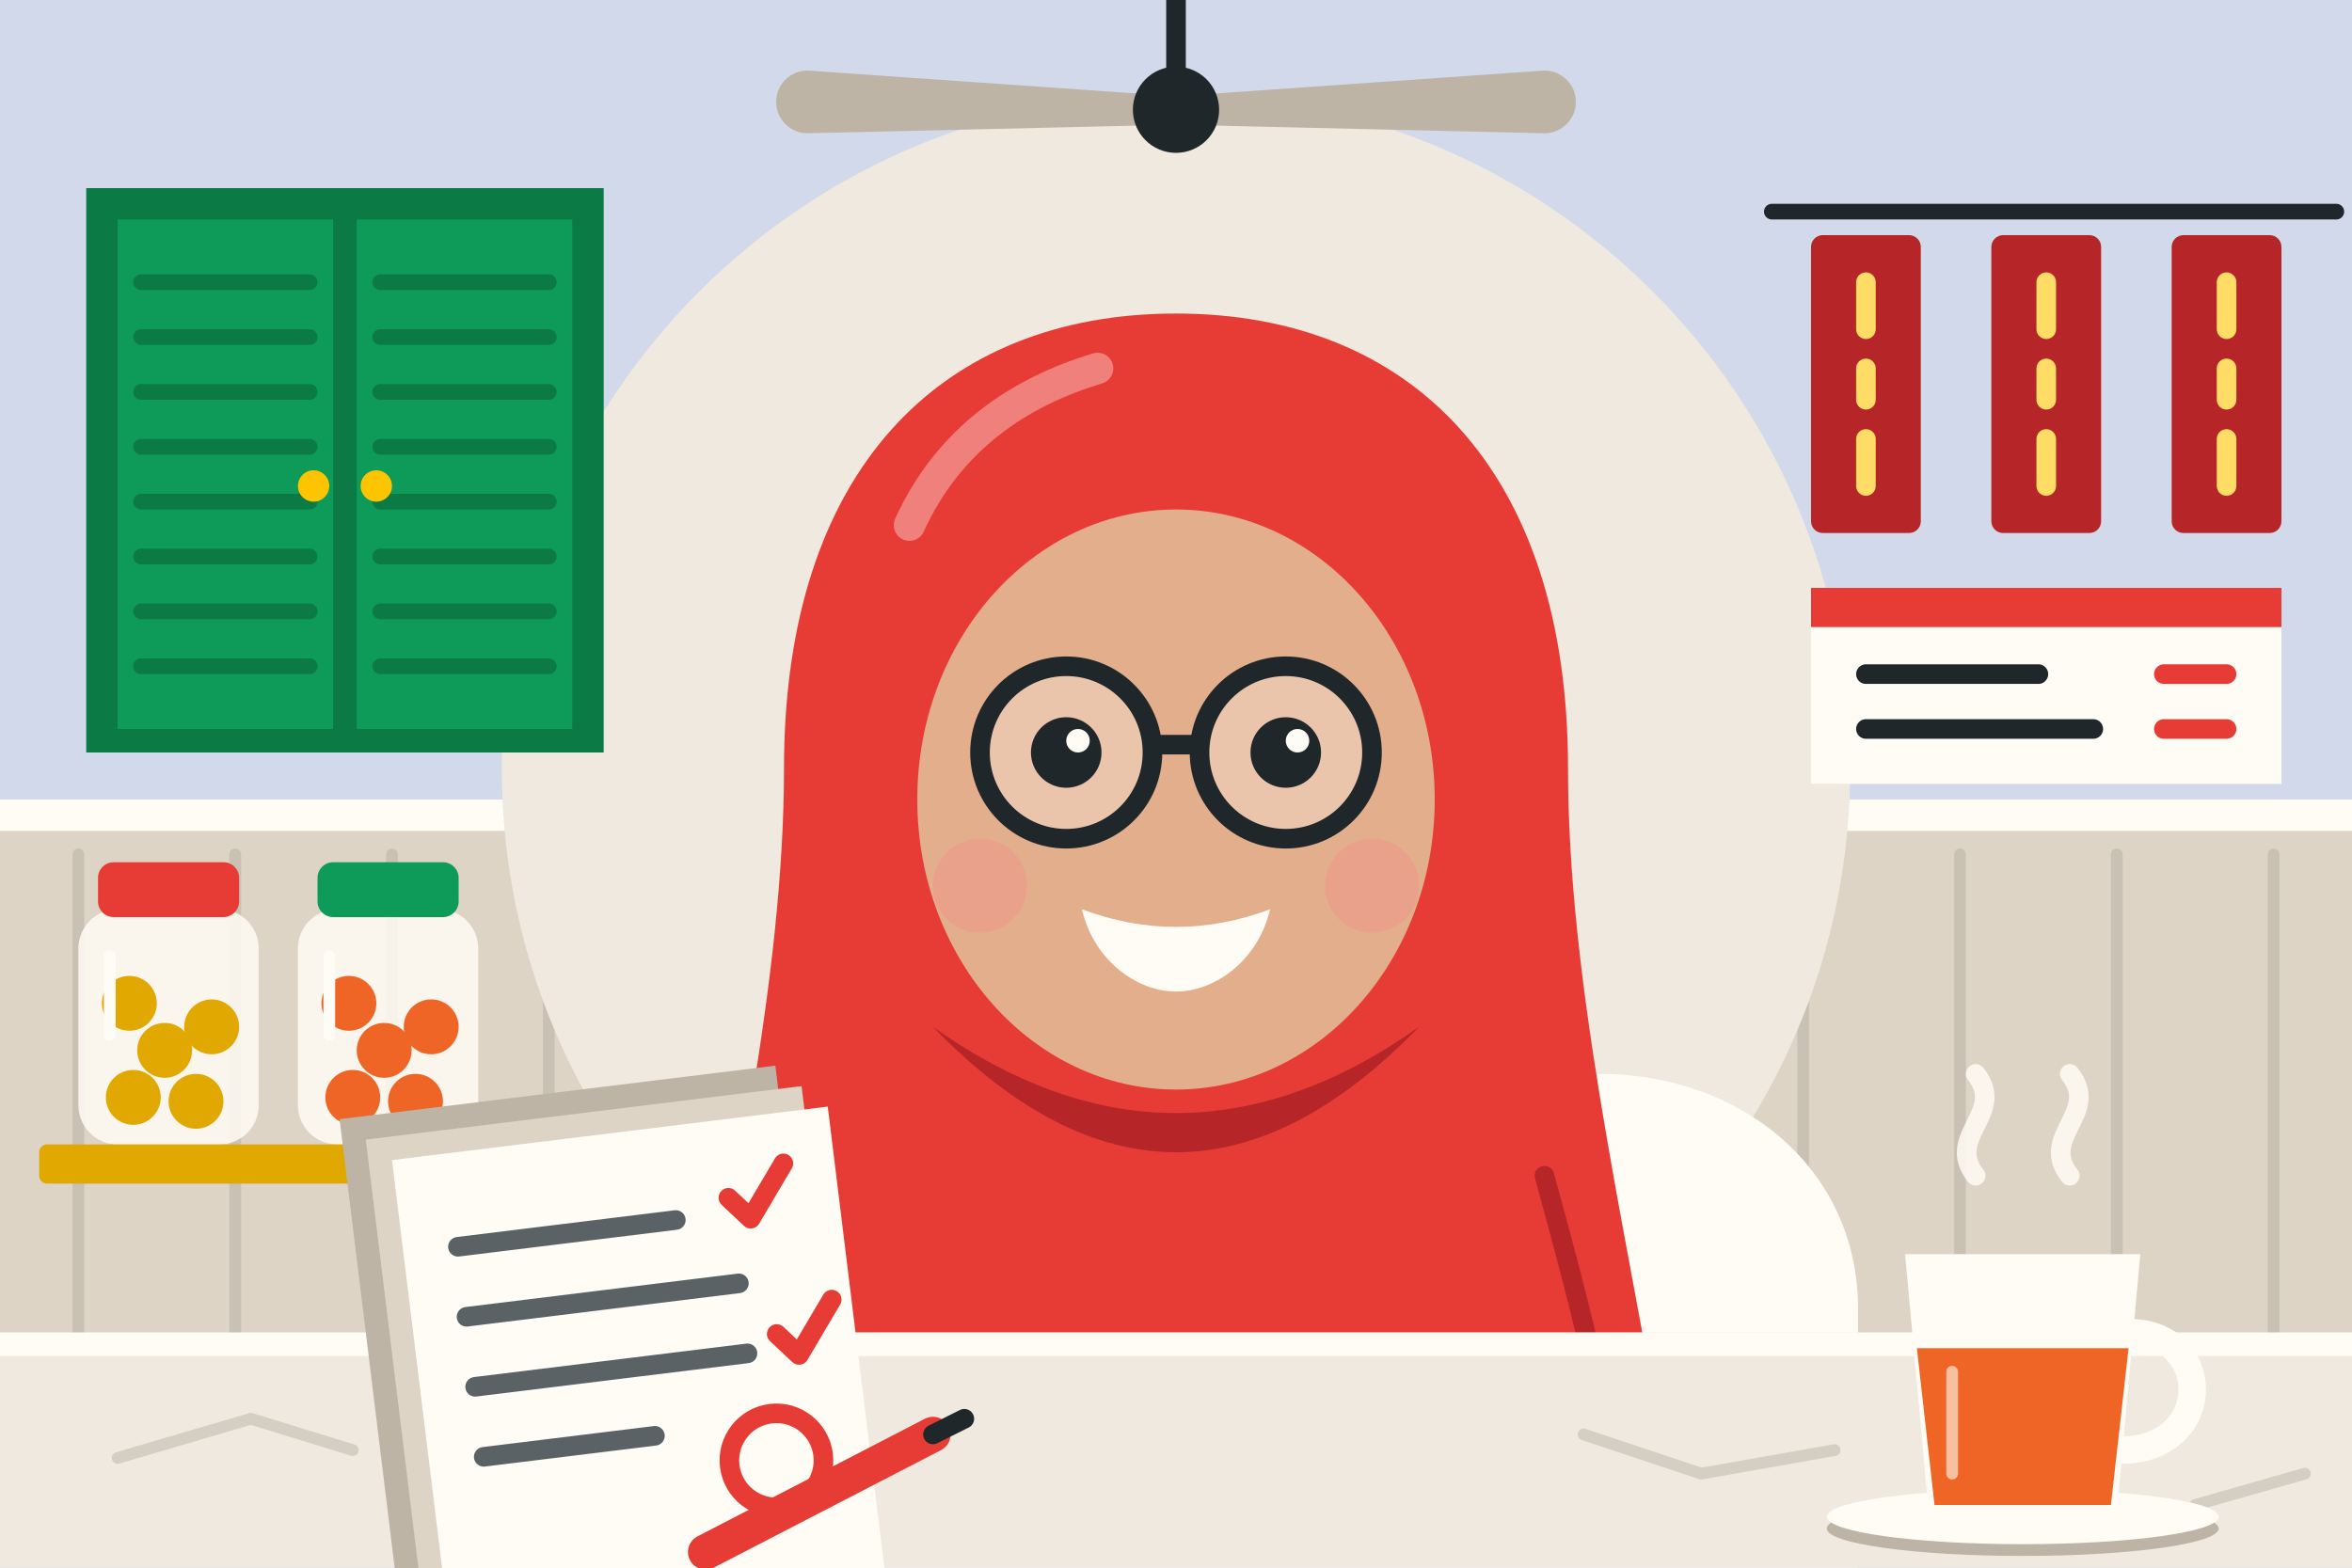
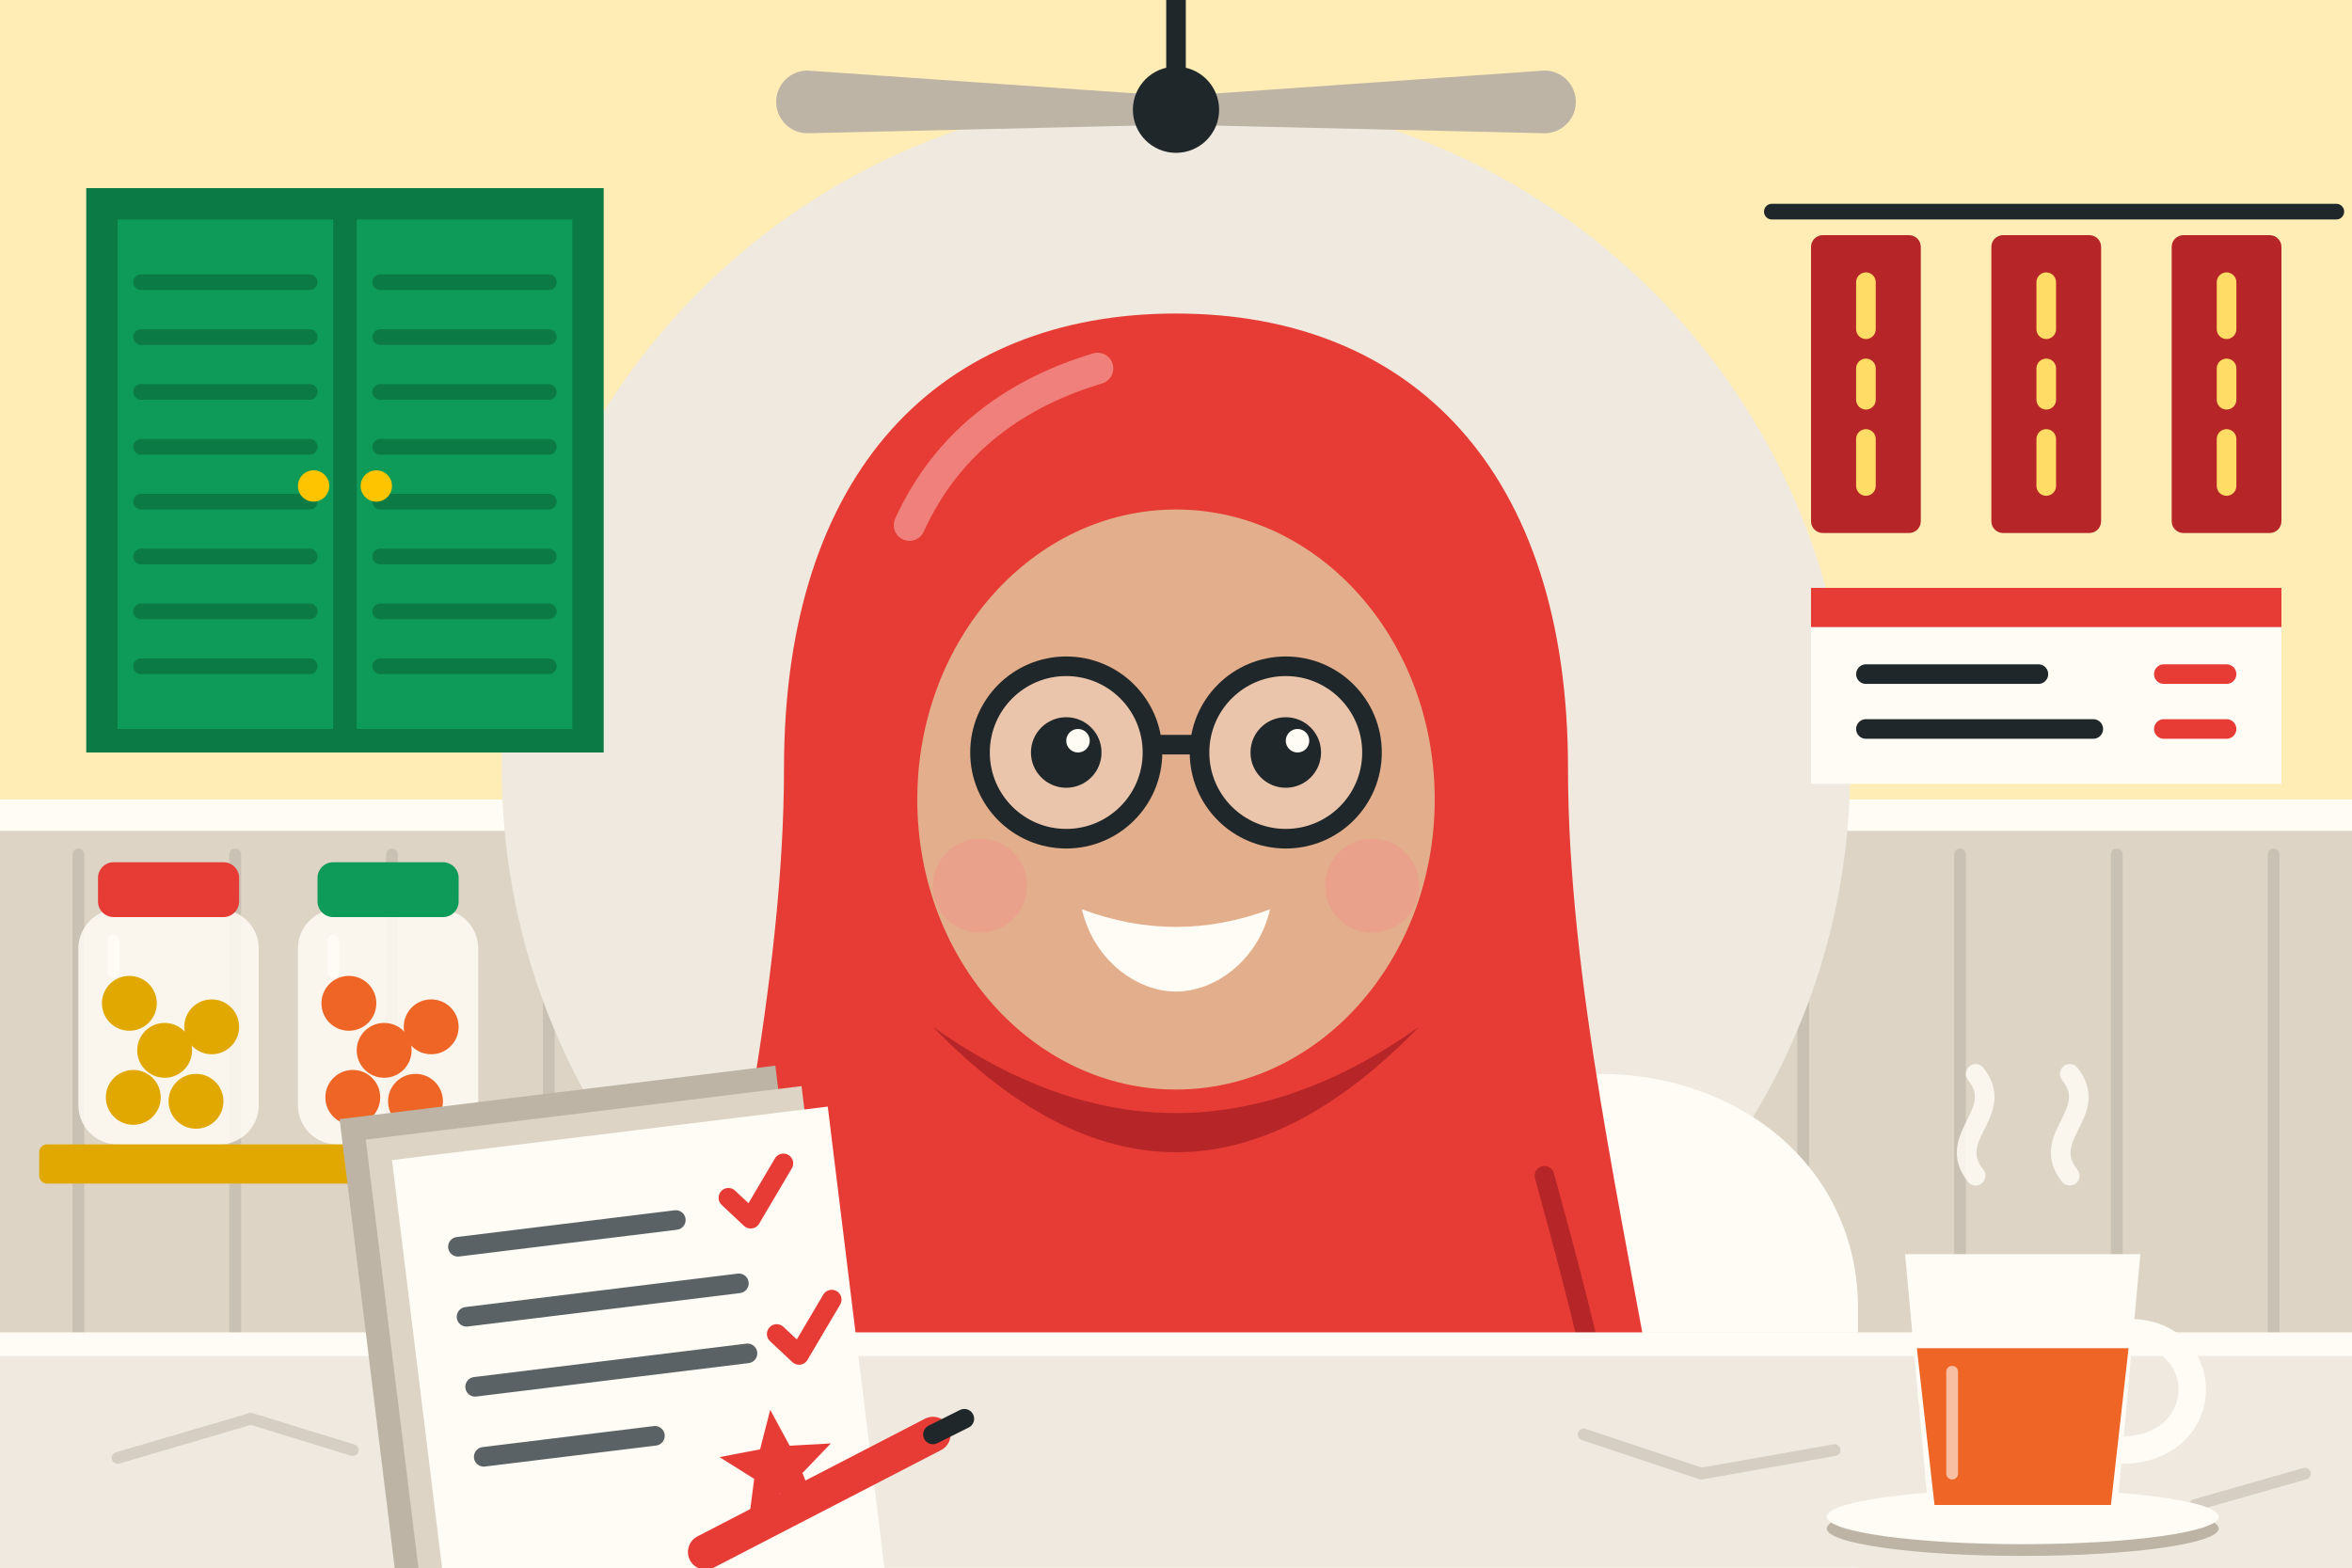
<svg xmlns="http://www.w3.org/2000/svg" viewBox="0 0 600 400">
  <rect x="0" y="0" width="600" height="400" fill="#fffcf5" />
-   <rect x="0" y="0" width="600" height="400" fill="#7f9ad6" opacity=".36" />
+   <rect x="0" y="0" width="600" height="400" fill="#ffdc66" opacity=".45" />
  <rect x="0" y="208" width="600" height="132" fill="#ddd4c6" />
  <path d="M20 218V340M60 218V340M100 218V340M140 218V340M180 218V340M220 218V340M260 218V340M300 218V340M340 218V340M380 218V340M420 218V340M460 218V340M500 218V340M540 218V340M580 218V340" fill="none" stroke="#bdb4a6" stroke-width="3" stroke-linecap="round" stroke-linejoin="round" opacity=".6" />
  <rect x="0" y="204" width="600" height="8" fill="#fffcf5" />
  <circle cx="300" cy="196" r="172" fill="#efe9df" />
  <path d="M300 0v20" fill="none" stroke="#1f272a" stroke-width="5" stroke-linecap="round" stroke-linejoin="round" />
  <path d="M292 24L206 18a8 8 0 000 16l86-2z" fill="#bdb4a6" />
  <path d="M308 24L394 18a8 8 0 010 16l-86-2z" fill="#bdb4a6" />
  <circle cx="300" cy="28" r="11" fill="#1f272a" />
  <rect x="22" y="48" width="132" height="144" fill="#0b7a45" />
  <rect x="30" y="56" width="55" height="130" fill="#0e9a58" />
  <rect x="91" y="56" width="55" height="130" fill="#0e9a58" />
  <path d="M36 72h43M97 72h43M36 86h43M97 86h43M36 100h43M97 100h43M36 114h43M97 114h43M36 128h43M97 128h43M36 142h43M97 142h43M36 156h43M97 156h43M36 170h43M97 170h43" fill="none" stroke="#0b7a45" stroke-width="4" stroke-linecap="round" stroke-linejoin="round" />
  <circle cx="80" cy="124" r="4" fill="#fec400" />
  <circle cx="96" cy="124" r="4" fill="#fec400" />
  <rect x="20" y="232" width="46" height="60" rx="10" fill="#fffcf5" opacity=".85" />
  <rect x="25" y="220" width="36" height="14" rx="4" fill="#e73c35" />
  <circle cx="34" cy="280" r="7" fill="#e0a800" />
  <circle cx="50" cy="281" r="7" fill="#e0a800" />
  <circle cx="42" cy="268" r="7" fill="#e0a800" />
  <circle cx="54" cy="262" r="7" fill="#e0a800" />
  <circle cx="33" cy="256" r="7" fill="#e0a800" />
-   <path d="M28 244v20" fill="none" stroke="#fffcf5" stroke-width="3" stroke-linecap="round" stroke-linejoin="round" />
+   <path d="M29 240v8" fill="none" stroke="#fffcf5" stroke-width="3" stroke-linecap="round" stroke-linejoin="round" />
  <rect x="76" y="232" width="46" height="60" rx="10" fill="#fffcf5" opacity=".85" />
  <rect x="81" y="220" width="36" height="14" rx="4" fill="#0e9a58" />
  <circle cx="90" cy="280" r="7" fill="#ee6525" />
  <circle cx="106" cy="281" r="7" fill="#ee6525" />
  <circle cx="98" cy="268" r="7" fill="#ee6525" />
  <circle cx="110" cy="262" r="7" fill="#ee6525" />
  <circle cx="89" cy="256" r="7" fill="#ee6525" />
-   <path d="M84 244v20" fill="none" stroke="#fffcf5" stroke-width="3" stroke-linecap="round" stroke-linejoin="round" />
+   <path d="M85 240v8" fill="none" stroke="#fffcf5" stroke-width="3" stroke-linecap="round" stroke-linejoin="round" />
  <rect x="10" y="292" width="126" height="10" rx="2" fill="#e0a800" />
  <path d="M452 54h144" fill="none" stroke="#1f272a" stroke-width="4" stroke-linecap="round" stroke-linejoin="round" />
  <rect x="462" y="60" width="28" height="76" rx="3" fill="#b62528" />
  <path d="M476 72v12M476 94v8M476 112v12" fill="none" stroke="#ffdc66" stroke-width="5" stroke-linecap="round" stroke-linejoin="round" />
  <rect x="508" y="60" width="28" height="76" rx="3" fill="#b62528" />
  <path d="M522 72v12M522 94v8M522 112v12" fill="none" stroke="#ffdc66" stroke-width="5" stroke-linecap="round" stroke-linejoin="round" />
  <rect x="554" y="60" width="28" height="76" rx="3" fill="#b62528" />
  <path d="M568 72v12M568 94v8M568 112v12" fill="none" stroke="#ffdc66" stroke-width="5" stroke-linecap="round" stroke-linejoin="round" />
  <rect x="462" y="150" width="120" height="50" fill="#fffcf5" />
  <rect x="462" y="150" width="120" height="10" fill="#e73c35" />
  <path d="M476 172h44M476 186h58" fill="none" stroke="#1f272a" stroke-width="5" stroke-linecap="round" stroke-linejoin="round" />
  <path d="M552 172h16M552 186h16" fill="none" stroke="#e73c35" stroke-width="5" stroke-linecap="round" stroke-linejoin="round" />
  <path d="M126 400v-66c0-36 30-60 66-60h216c36 0 66 24 66 60v66z" fill="#fffcf5" />
  <path d="M300 80C240 80 200 120 200 196C200 250 186 310 176 368H424C414 310 400 250 400 196C400 120 360 80 300 80z" fill="#e73c35" />
  <path d="M232 134c10-22 28-34 48-40" fill="none" stroke="#f2918c" stroke-width="8" stroke-linecap="round" stroke-linejoin="round" opacity=".8" />
  <path d="M238 262Q300 306 362 262Q300 326 238 262z" fill="#b62528" />
  <path d="M206 300c-6 22-12 44-16 66M394 300c6 22 12 44 16 66" fill="none" stroke="#b62528" stroke-width="5" stroke-linecap="round" stroke-linejoin="round" />
  <ellipse cx="300" cy="204" rx="66" ry="74" fill="#e3ae8b" />
  <circle cx="250" cy="226" r="12" fill="#f2918c" opacity=".45" />
  <circle cx="350" cy="226" r="12" fill="#f2918c" opacity=".45" />
  <circle cx="272" cy="192" r="22" fill="#fffcf5" opacity=".3" />
  <circle cx="272" cy="192" r="22" fill="none" stroke="#1f272a" stroke-width="5" />
  <circle cx="328" cy="192" r="22" fill="#fffcf5" opacity=".3" />
  <circle cx="328" cy="192" r="22" fill="none" stroke="#1f272a" stroke-width="5" />
  <path d="M296 190H304" fill="none" stroke="#1f272a" stroke-width="5" stroke-linecap="round" stroke-linejoin="round" />
  <circle cx="272" cy="192" r="9" fill="#1f272a" />
  <circle cx="275" cy="189" r="3" fill="#fffcf5" />
  <circle cx="328" cy="192" r="9" fill="#1f272a" />
  <circle cx="331" cy="189" r="3" fill="#fffcf5" />
  <path d="M276 232q24 9 48 0c-3 13-14 21-24 21s-21-8-24-21z" fill="#fffcf5" />
  <rect x="0" y="340" width="600" height="60" fill="#efe9df" />
  <rect x="0" y="340" width="600" height="6" fill="#fffcf5" />
  <path d="M30 372l34-10 26 8M404 366l30 10 34-6M560 384l28-8" fill="none" stroke="#bdb4a6" stroke-width="3" stroke-linecap="round" stroke-linejoin="round" opacity=".5" />
  <g transform="translate(100 296) rotate(-7)">
    <rect x="-12" y="-12" width="112" height="124" fill="#bdb4a6" />
    <rect x="-6" y="-6" width="112" height="124" fill="#ddd4c6" />
    <rect x="0" y="0" width="112" height="124" fill="#fffcf5" />
    <path d="M14 24h56M14 42h70M14 60h70M14 78h44" fill="none" stroke="#5a6266" stroke-width="5" stroke-linecap="round" stroke-linejoin="round" />
    <path d="M84 20l5 6 10-13M92 56l5 6 10-13" fill="none" stroke="#e73c35" stroke-width="5" stroke-linecap="round" stroke-linejoin="round" />
-     <circle cx="88" cy="88" r="12" fill="none" stroke="#e73c35" stroke-width="5" />
+     <path d="M88.0 75.0 91.8 84.7 102.3 85.4 94.2 92.0 96.8 102.1 88.0 96.5 79.2 102.1 81.8 92.0 73.7 85.4 84.2 84.7z" fill="#e73c35" />
  </g>
  <path d="M180 396l58-30" fill="none" stroke="#e73c35" stroke-width="9" stroke-linecap="round" stroke-linejoin="round" />
  <path d="M238 366l8-4" fill="none" stroke="#1f272a" stroke-width="5" stroke-linecap="round" stroke-linejoin="round" />
  <path d="M504 300c-8-10 8-16 0-26M528 300c-8-10 8-16 0-26" fill="none" stroke="#fffcf5" stroke-width="5" stroke-linecap="round" stroke-linejoin="round" opacity=".85" />
  <ellipse cx="516" cy="390" rx="50" ry="7" fill="#bdb4a6" />
  <ellipse cx="516" cy="387" rx="50" ry="7" fill="#fffcf5" />
  <path d="M543 340c22 0 22 30-2 30" fill="none" stroke="#fffcf5" stroke-width="7" stroke-linecap="round" stroke-linejoin="round" />
  <path d="M486 320h60l-6 66h-48z" fill="#fffcf5" />
  <path d="M489 344h54l-4.5 40h-45z" fill="#ee6525" />
  <path d="M498 350v26" fill="none" stroke="#fffcf5" stroke-width="3" stroke-linecap="round" stroke-linejoin="round" opacity=".6" />
</svg>
